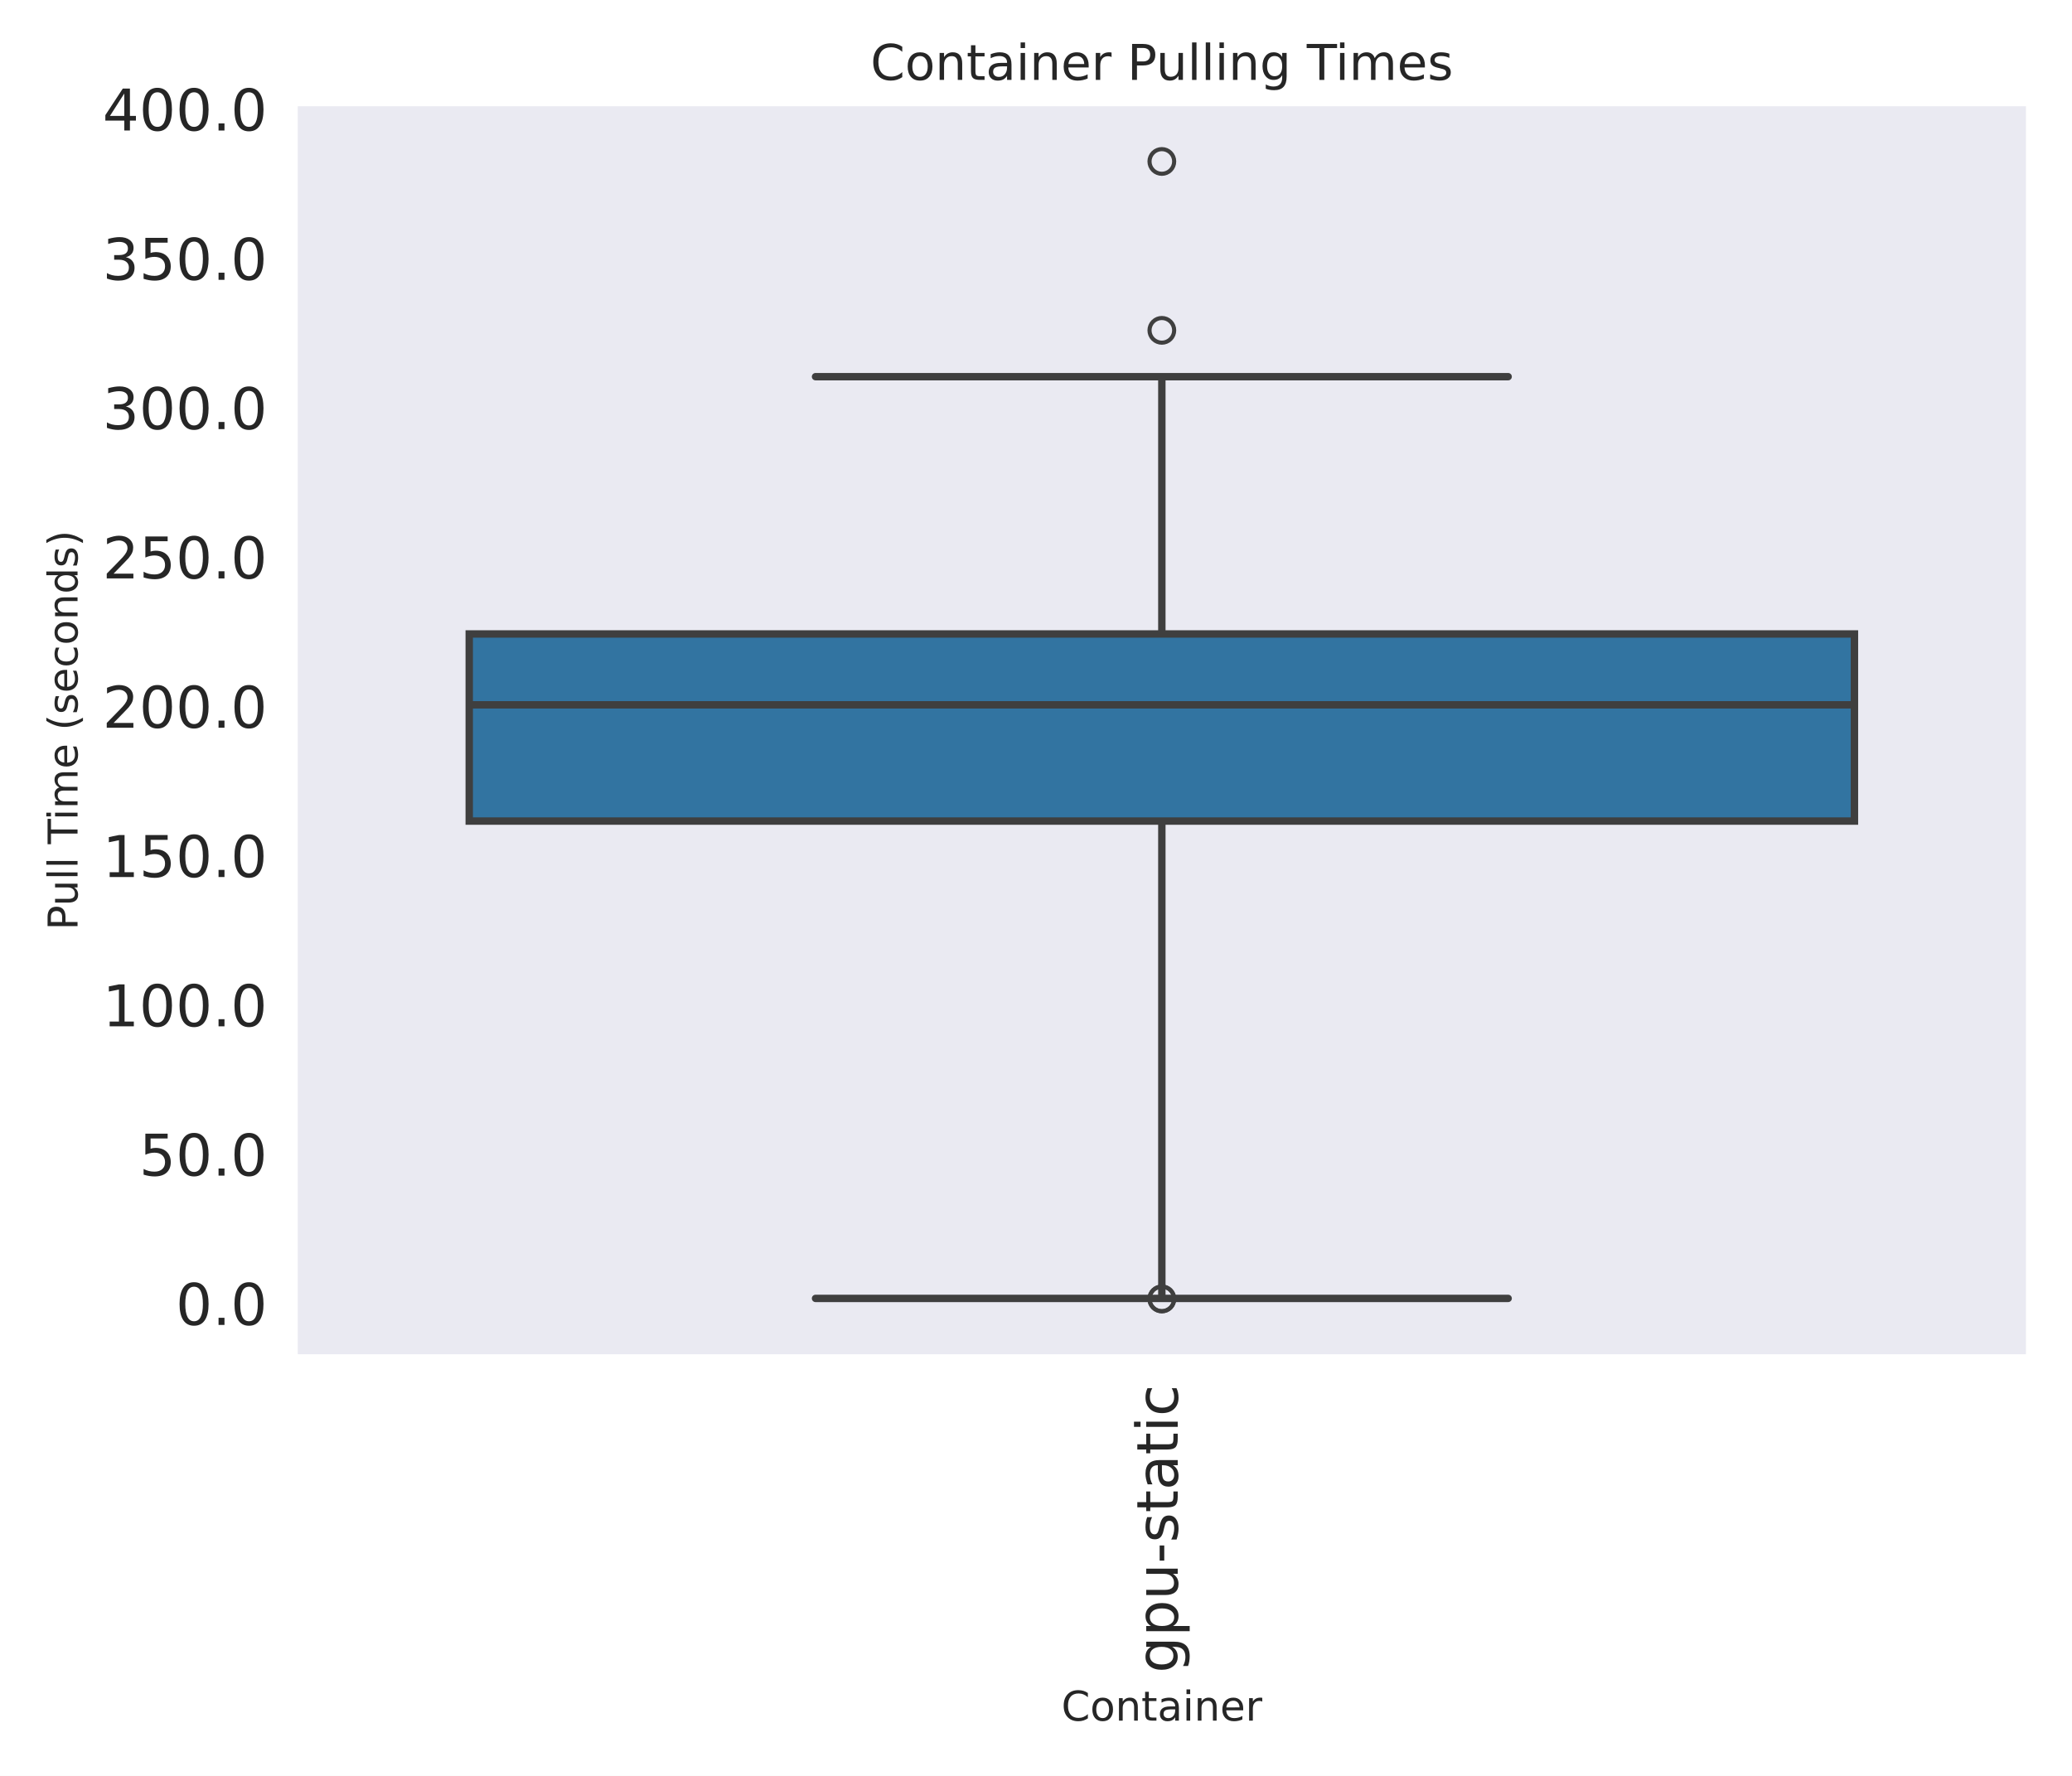
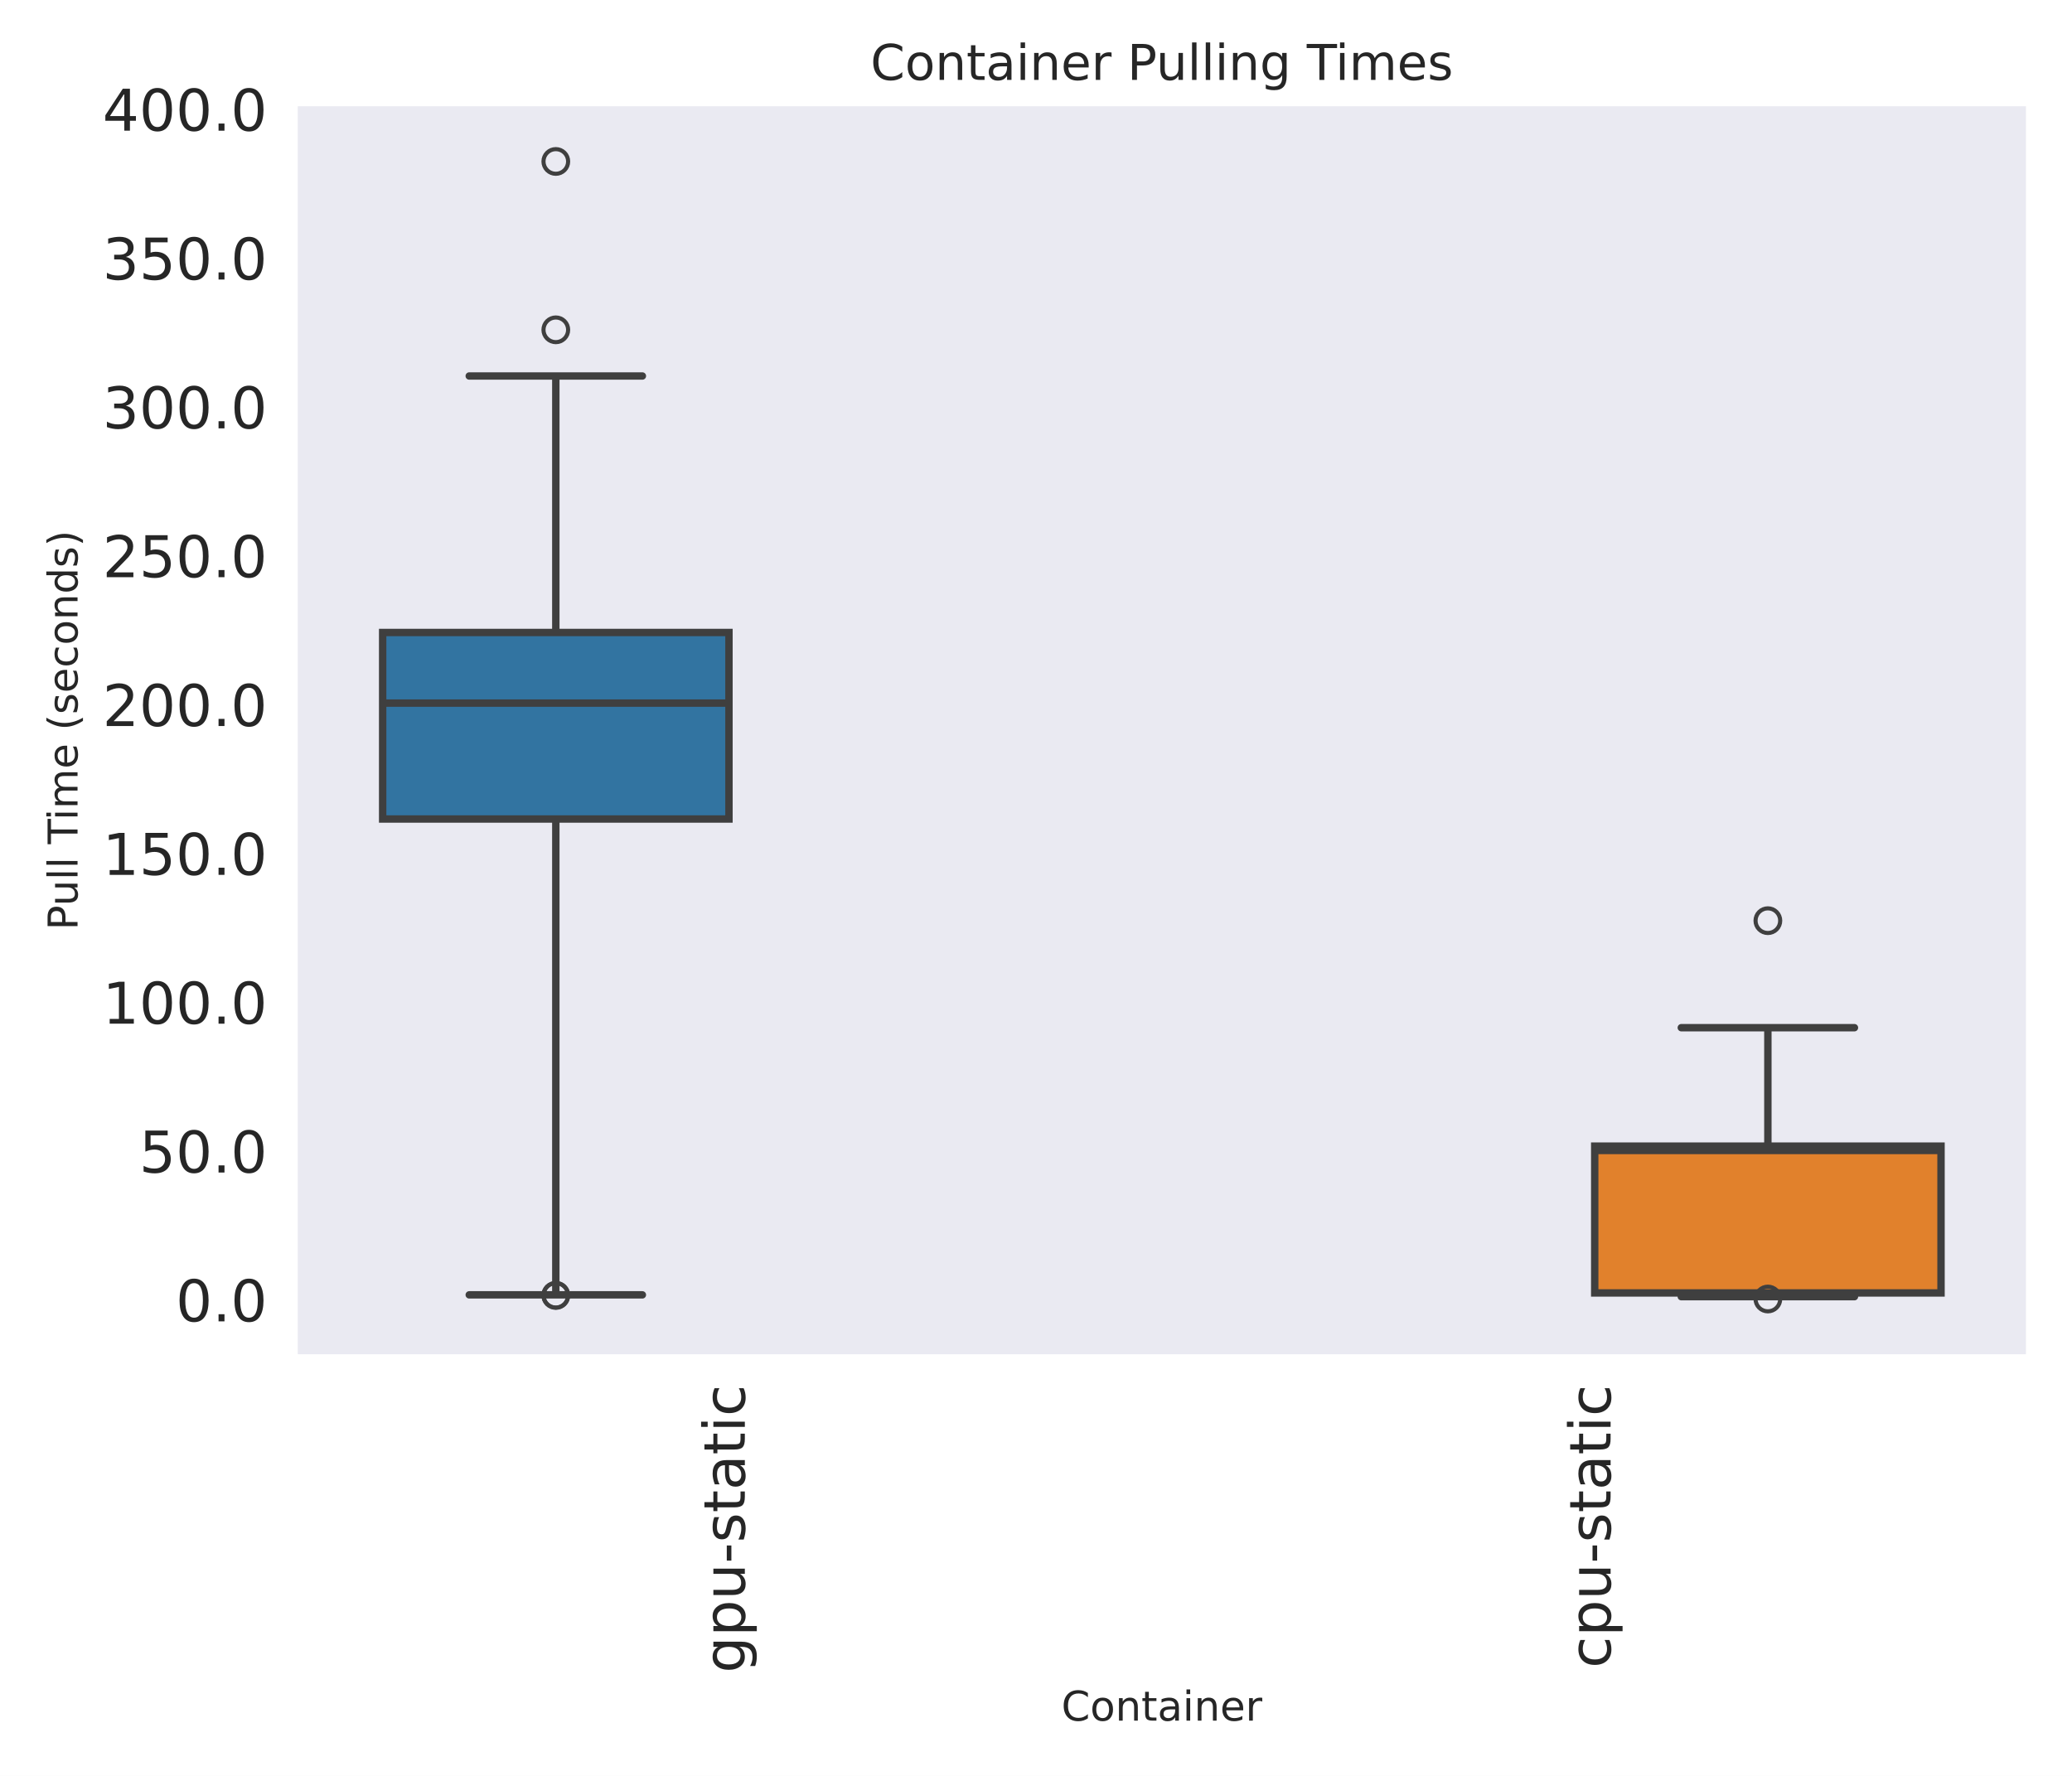
<svg xmlns="http://www.w3.org/2000/svg" xmlns:xlink="http://www.w3.org/1999/xlink" width="504pt" height="432pt" viewBox="0 0 504 432" version="1.1">
  <defs>
    <style type="text/css">*{stroke-linejoin: round; stroke-linecap: butt}</style>
  </defs>
  <g id="figure_1">
    <g id="patch_1">
      <path d="M 0 432  L 504 432  L 504 0  L 0 0  z " style="fill: #ffffff" />
    </g>
    <g id="axes_1">
      <g id="patch_2">
        <path d="M 72.02 329.83  L 493.2 329.83  L 493.2 25.44  L 72.02 25.44  z " style="fill: #eaeaf2" />
      </g>
      <g id="matplotlib.axis_1">
        <g id="xtick_1">
          <g id="text_1">
-             <g style="fill: #262626" transform="translate(286.4731 406.9656) rotate(-90) scale(0.14 -0.14)">
+             <g style="fill: #262626" transform="translate(181.1781 406.9656) rotate(-90) scale(0.14 -0.14)">
              <defs>
                <path id="DejaVuSans-67" d="M 2906 1791  Q 2906 2416 2648 2759  Q 2391 3103 1925 3103  Q 1463 3103 1205 2759  Q 947 2416 947 1791  Q 947 1169 1205 825  Q 1463 481 1925 481  Q 2391 481 2648 825  Q 2906 1169 2906 1791  z M 3481 434  Q 3481 -459 3084 -895  Q 2688 -1331 1869 -1331  Q 1566 -1331 1297 -1286  Q 1028 -1241 775 -1147  L 775 -588  Q 1028 -725 1275 -790  Q 1522 -856 1778 -856  Q 2344 -856 2625 -561  Q 2906 -266 2906 331  L 2906 616  Q 2728 306 2450 153  Q 2172 0 1784 0  Q 1141 0 747 490  Q 353 981 353 1791  Q 353 2603 747 3093  Q 1141 3584 1784 3584  Q 2172 3584 2450 3431  Q 2728 3278 2906 2969  L 2906 3500  L 3481 3500  L 3481 434  z " transform="scale(0.015625)" />
                <path id="DejaVuSans-70" d="M 1159 525  L 1159 -1331  L 581 -1331  L 581 3500  L 1159 3500  L 1159 2969  Q 1341 3281 1617 3432  Q 1894 3584 2278 3584  Q 2916 3584 3314 3078  Q 3713 2572 3713 1747  Q 3713 922 3314 415  Q 2916 -91 2278 -91  Q 1894 -91 1617 61  Q 1341 213 1159 525  z M 3116 1747  Q 3116 2381 2855 2742  Q 2594 3103 2138 3103  Q 1681 3103 1420 2742  Q 1159 2381 1159 1747  Q 1159 1113 1420 752  Q 1681 391 2138 391  Q 2594 391 2855 752  Q 3116 1113 3116 1747  z " transform="scale(0.015625)" />
                <path id="DejaVuSans-75" d="M 544 1381  L 544 3500  L 1119 3500  L 1119 1403  Q 1119 906 1312 657  Q 1506 409 1894 409  Q 2359 409 2629 706  Q 2900 1003 2900 1516  L 2900 3500  L 3475 3500  L 3475 0  L 2900 0  L 2900 538  Q 2691 219 2414 64  Q 2138 -91 1772 -91  Q 1169 -91 856 284  Q 544 659 544 1381  z M 1991 3584  L 1991 3584  z " transform="scale(0.015625)" />
                <path id="DejaVuSans-2d" d="M 313 2009  L 1997 2009  L 1997 1497  L 313 1497  L 313 2009  z " transform="scale(0.015625)" />
                <path id="DejaVuSans-73" d="M 2834 3397  L 2834 2853  Q 2591 2978 2328 3040  Q 2066 3103 1784 3103  Q 1356 3103 1142 2972  Q 928 2841 928 2578  Q 928 2378 1081 2264  Q 1234 2150 1697 2047  L 1894 2003  Q 2506 1872 2764 1633  Q 3022 1394 3022 966  Q 3022 478 2636 193  Q 2250 -91 1575 -91  Q 1294 -91 989 -36  Q 684 19 347 128  L 347 722  Q 666 556 975 473  Q 1284 391 1588 391  Q 1994 391 2212 530  Q 2431 669 2431 922  Q 2431 1156 2273 1281  Q 2116 1406 1581 1522  L 1381 1569  Q 847 1681 609 1914  Q 372 2147 372 2553  Q 372 3047 722 3315  Q 1072 3584 1716 3584  Q 2034 3584 2315 3537  Q 2597 3491 2834 3397  z " transform="scale(0.015625)" />
                <path id="DejaVuSans-74" d="M 1172 4494  L 1172 3500  L 2356 3500  L 2356 3053  L 1172 3053  L 1172 1153  Q 1172 725 1289 603  Q 1406 481 1766 481  L 2356 481  L 2356 0  L 1766 0  Q 1100 0 847 248  Q 594 497 594 1153  L 594 3053  L 172 3053  L 172 3500  L 594 3500  L 594 4494  L 1172 4494  z " transform="scale(0.015625)" />
                <path id="DejaVuSans-61" d="M 2194 1759  Q 1497 1759 1228 1600  Q 959 1441 959 1056  Q 959 750 1161 570  Q 1363 391 1709 391  Q 2188 391 2477 730  Q 2766 1069 2766 1631  L 2766 1759  L 2194 1759  z M 3341 1997  L 3341 0  L 2766 0  L 2766 531  Q 2569 213 2275 61  Q 1981 -91 1556 -91  Q 1019 -91 701 211  Q 384 513 384 1019  Q 384 1609 779 1909  Q 1175 2209 1959 2209  L 2766 2209  L 2766 2266  Q 2766 2663 2505 2880  Q 2244 3097 1772 3097  Q 1472 3097 1187 3025  Q 903 2953 641 2809  L 641 3341  Q 956 3463 1253 3523  Q 1550 3584 1831 3584  Q 2591 3584 2966 3190  Q 3341 2797 3341 1997  z " transform="scale(0.015625)" />
                <path id="DejaVuSans-69" d="M 603 3500  L 1178 3500  L 1178 0  L 603 0  L 603 3500  z M 603 4863  L 1178 4863  L 1178 4134  L 603 4134  L 603 4863  z " transform="scale(0.015625)" />
                <path id="DejaVuSans-63" d="M 3122 3366  L 3122 2828  Q 2878 2963 2633 3030  Q 2388 3097 2138 3097  Q 1578 3097 1268 2742  Q 959 2388 959 1747  Q 959 1106 1268 751  Q 1578 397 2138 397  Q 2388 397 2633 464  Q 2878 531 3122 666  L 3122 134  Q 2881 22 2623 -34  Q 2366 -91 2075 -91  Q 1284 -91 818 406  Q 353 903 353 1747  Q 353 2603 823 3093  Q 1294 3584 2113 3584  Q 2378 3584 2631 3529  Q 2884 3475 3122 3366  z " transform="scale(0.015625)" />
              </defs>
              <use xlink:href="#DejaVuSans-67" />
              <use xlink:href="#DejaVuSans-70" x="63.477" />
              <use xlink:href="#DejaVuSans-75" x="126.953" />
              <use xlink:href="#DejaVuSans-2d" x="190.332" />
              <use xlink:href="#DejaVuSans-73" x="226.416" />
              <use xlink:href="#DejaVuSans-74" x="278.516" />
              <use xlink:href="#DejaVuSans-61" x="317.725" />
              <use xlink:href="#DejaVuSans-74" x="379.004" />
              <use xlink:href="#DejaVuSans-69" x="418.213" />
              <use xlink:href="#DejaVuSans-63" x="445.996" />
            </g>
          </g>
        </g>
-         <g id="text_2">
+         <g id="xtick_2">
+           <g id="text_2">
+             <g style="fill: #262626" transform="translate(391.7681 405.7756) rotate(-90) scale(0.14 -0.14)">
+               <use xlink:href="#DejaVuSans-63" />
+               <use xlink:href="#DejaVuSans-70" x="54.98" />
+               <use xlink:href="#DejaVuSans-75" x="118.457" />
+               <use xlink:href="#DejaVuSans-2d" x="181.836" />
+               <use xlink:href="#DejaVuSans-73" x="217.92" />
+               <use xlink:href="#DejaVuSans-74" x="270.02" />
+               <use xlink:href="#DejaVuSans-61" x="309.229" />
+               <use xlink:href="#DejaVuSans-74" x="370.508" />
+               <use xlink:href="#DejaVuSans-69" x="409.717" />
+               <use xlink:href="#DejaVuSans-63" x="437.5" />
+             </g>
+           </g>
+         </g>
+         <g id="text_3">
          <g style="fill: #262626" transform="translate(258.1764 418.5641) scale(0.1 -0.1)">
            <defs>
              <path id="DejaVuSans-43" d="M 4122 4306  L 4122 3641  Q 3803 3938 3442 4084  Q 3081 4231 2675 4231  Q 1875 4231 1450 3742  Q 1025 3253 1025 2328  Q 1025 1406 1450 917  Q 1875 428 2675 428  Q 3081 428 3442 575  Q 3803 722 4122 1019  L 4122 359  Q 3791 134 3420 21  Q 3050 -91 2638 -91  Q 1578 -91 968 557  Q 359 1206 359 2328  Q 359 3453 968 4101  Q 1578 4750 2638 4750  Q 3056 4750 3426 4639  Q 3797 4528 4122 4306  z " transform="scale(0.015625)" />
              <path id="DejaVuSans-6f" d="M 1959 3097  Q 1497 3097 1228 2736  Q 959 2375 959 1747  Q 959 1119 1226 758  Q 1494 397 1959 397  Q 2419 397 2687 759  Q 2956 1122 2956 1747  Q 2956 2369 2687 2733  Q 2419 3097 1959 3097  z M 1959 3584  Q 2709 3584 3137 3096  Q 3566 2609 3566 1747  Q 3566 888 3137 398  Q 2709 -91 1959 -91  Q 1206 -91 779 398  Q 353 888 353 1747  Q 353 2609 779 3096  Q 1206 3584 1959 3584  z " transform="scale(0.015625)" />
              <path id="DejaVuSans-6e" d="M 3513 2113  L 3513 0  L 2938 0  L 2938 2094  Q 2938 2591 2744 2837  Q 2550 3084 2163 3084  Q 1697 3084 1428 2787  Q 1159 2491 1159 1978  L 1159 0  L 581 0  L 581 3500  L 1159 3500  L 1159 2956  Q 1366 3272 1645 3428  Q 1925 3584 2291 3584  Q 2894 3584 3203 3211  Q 3513 2838 3513 2113  z " transform="scale(0.015625)" />
              <path id="DejaVuSans-65" d="M 3597 1894  L 3597 1613  L 953 1613  Q 991 1019 1311 708  Q 1631 397 2203 397  Q 2534 397 2845 478  Q 3156 559 3463 722  L 3463 178  Q 3153 47 2828 -22  Q 2503 -91 2169 -91  Q 1331 -91 842 396  Q 353 884 353 1716  Q 353 2575 817 3079  Q 1281 3584 2069 3584  Q 2775 3584 3186 3129  Q 3597 2675 3597 1894  z M 3022 2063  Q 3016 2534 2758 2815  Q 2500 3097 2075 3097  Q 1594 3097 1305 2825  Q 1016 2553 972 2059  L 3022 2063  z " transform="scale(0.015625)" />
              <path id="DejaVuSans-72" d="M 2631 2963  Q 2534 3019 2420 3045  Q 2306 3072 2169 3072  Q 1681 3072 1420 2755  Q 1159 2438 1159 1844  L 1159 0  L 581 0  L 581 3500  L 1159 3500  L 1159 2956  Q 1341 3275 1631 3429  Q 1922 3584 2338 3584  Q 2397 3584 2469 3576  Q 2541 3569 2628 3553  L 2631 2963  z " transform="scale(0.015625)" />
            </defs>
            <use xlink:href="#DejaVuSans-43" />
            <use xlink:href="#DejaVuSans-6f" x="69.824" />
            <use xlink:href="#DejaVuSans-6e" x="131.006" />
            <use xlink:href="#DejaVuSans-74" x="194.385" />
            <use xlink:href="#DejaVuSans-61" x="233.594" />
            <use xlink:href="#DejaVuSans-69" x="294.873" />
            <use xlink:href="#DejaVuSans-6e" x="322.656" />
            <use xlink:href="#DejaVuSans-65" x="386.035" />
            <use xlink:href="#DejaVuSans-72" x="447.559" />
          </g>
        </g>
      </g>
      <g id="matplotlib.axis_2">
        <g id="ytick_1">
-           <g id="text_3">
-             <g style="fill: #262626" transform="translate(42.75563 322.3013) scale(0.14 -0.14)">
+           <g id="text_4">
+             <g style="fill: #262626" transform="translate(42.75563 321.4328) scale(0.14 -0.14)">
              <defs>
                <path id="DejaVuSans-30" d="M 2034 4250  Q 1547 4250 1301 3770  Q 1056 3291 1056 2328  Q 1056 1369 1301 889  Q 1547 409 2034 409  Q 2525 409 2770 889  Q 3016 1369 3016 2328  Q 3016 3291 2770 3770  Q 2525 4250 2034 4250  z M 2034 4750  Q 2819 4750 3233 4129  Q 3647 3509 3647 2328  Q 3647 1150 3233 529  Q 2819 -91 2034 -91  Q 1250 -91 836 529  Q 422 1150 422 2328  Q 422 3509 836 4129  Q 1250 4750 2034 4750  z " transform="scale(0.015625)" />
                <path id="DejaVuSans-2e" d="M 684 794  L 1344 794  L 1344 0  L 684 0  L 684 794  z " transform="scale(0.015625)" />
              </defs>
              <use xlink:href="#DejaVuSans-30" />
              <use xlink:href="#DejaVuSans-2e" x="63.623" />
              <use xlink:href="#DejaVuSans-30" x="95.41" />
            </g>
          </g>
        </g>
        <g id="ytick_2">
-           <g id="text_4">
-             <g style="fill: #262626" transform="translate(33.84813 285.9825) scale(0.14 -0.14)">
+           <g id="text_5">
+             <g style="fill: #262626" transform="translate(33.84813 285.2276) scale(0.14 -0.14)">
              <defs>
                <path id="DejaVuSans-35" d="M 691 4666  L 3169 4666  L 3169 4134  L 1269 4134  L 1269 2991  Q 1406 3038 1543 3061  Q 1681 3084 1819 3084  Q 2600 3084 3056 2656  Q 3513 2228 3513 1497  Q 3513 744 3044 326  Q 2575 -91 1722 -91  Q 1428 -91 1123 -41  Q 819 9 494 109  L 494 744  Q 775 591 1075 516  Q 1375 441 1709 441  Q 2250 441 2565 725  Q 2881 1009 2881 1497  Q 2881 1984 2565 2268  Q 2250 2553 1709 2553  Q 1456 2553 1204 2497  Q 953 2441 691 2322  L 691 4666  z " transform="scale(0.015625)" />
              </defs>
              <use xlink:href="#DejaVuSans-35" />
              <use xlink:href="#DejaVuSans-30" x="63.623" />
              <use xlink:href="#DejaVuSans-2e" x="127.246" />
              <use xlink:href="#DejaVuSans-30" x="159.033" />
            </g>
          </g>
        </g>
        <g id="ytick_3">
-           <g id="text_5">
-             <g style="fill: #262626" transform="translate(24.94063 249.6637) scale(0.14 -0.14)">
+           <g id="text_6">
+             <g style="fill: #262626" transform="translate(24.94063 249.0224) scale(0.14 -0.14)">
              <defs>
                <path id="DejaVuSans-31" d="M 794 531  L 1825 531  L 1825 4091  L 703 3866  L 703 4441  L 1819 4666  L 2450 4666  L 2450 531  L 3481 531  L 3481 0  L 794 0  L 794 531  z " transform="scale(0.015625)" />
              </defs>
              <use xlink:href="#DejaVuSans-31" />
              <use xlink:href="#DejaVuSans-30" x="63.623" />
              <use xlink:href="#DejaVuSans-30" x="127.246" />
              <use xlink:href="#DejaVuSans-2e" x="190.869" />
              <use xlink:href="#DejaVuSans-30" x="222.656" />
            </g>
          </g>
        </g>
        <g id="ytick_4">
-           <g id="text_6">
-             <g style="fill: #262626" transform="translate(24.94063 213.3449) scale(0.14 -0.14)">
+           <g id="text_7">
+             <g style="fill: #262626" transform="translate(24.94063 212.8172) scale(0.14 -0.14)">
              <use xlink:href="#DejaVuSans-31" />
              <use xlink:href="#DejaVuSans-35" x="63.623" />
              <use xlink:href="#DejaVuSans-30" x="127.246" />
              <use xlink:href="#DejaVuSans-2e" x="190.869" />
              <use xlink:href="#DejaVuSans-30" x="222.656" />
            </g>
          </g>
        </g>
        <g id="ytick_5">
-           <g id="text_7">
-             <g style="fill: #262626" transform="translate(24.94063 177.0261) scale(0.14 -0.14)">
+           <g id="text_8">
+             <g style="fill: #262626" transform="translate(24.94063 176.612) scale(0.14 -0.14)">
              <defs>
                <path id="DejaVuSans-32" d="M 1228 531  L 3431 531  L 3431 0  L 469 0  L 469 531  Q 828 903 1448 1529  Q 2069 2156 2228 2338  Q 2531 2678 2651 2914  Q 2772 3150 2772 3378  Q 2772 3750 2511 3984  Q 2250 4219 1831 4219  Q 1534 4219 1204 4116  Q 875 4013 500 3803  L 500 4441  Q 881 4594 1212 4672  Q 1544 4750 1819 4750  Q 2544 4750 2975 4387  Q 3406 4025 3406 3419  Q 3406 3131 3298 2873  Q 3191 2616 2906 2266  Q 2828 2175 2409 1742  Q 1991 1309 1228 531  z " transform="scale(0.015625)" />
              </defs>
              <use xlink:href="#DejaVuSans-32" />
              <use xlink:href="#DejaVuSans-30" x="63.623" />
              <use xlink:href="#DejaVuSans-30" x="127.246" />
              <use xlink:href="#DejaVuSans-2e" x="190.869" />
              <use xlink:href="#DejaVuSans-30" x="222.656" />
            </g>
          </g>
        </g>
        <g id="ytick_6">
-           <g id="text_8">
-             <g style="fill: #262626" transform="translate(24.94063 140.7073) scale(0.14 -0.14)">
+           <g id="text_9">
+             <g style="fill: #262626" transform="translate(24.94063 140.4067) scale(0.14 -0.14)">
              <use xlink:href="#DejaVuSans-32" />
              <use xlink:href="#DejaVuSans-35" x="63.623" />
              <use xlink:href="#DejaVuSans-30" x="127.246" />
              <use xlink:href="#DejaVuSans-2e" x="190.869" />
              <use xlink:href="#DejaVuSans-30" x="222.656" />
            </g>
          </g>
        </g>
        <g id="ytick_7">
-           <g id="text_9">
-             <g style="fill: #262626" transform="translate(24.94063 104.3885) scale(0.14 -0.14)">
+           <g id="text_10">
+             <g style="fill: #262626" transform="translate(24.94063 104.2015) scale(0.14 -0.14)">
              <defs>
                <path id="DejaVuSans-33" d="M 2597 2516  Q 3050 2419 3304 2112  Q 3559 1806 3559 1356  Q 3559 666 3084 287  Q 2609 -91 1734 -91  Q 1441 -91 1130 -33  Q 819 25 488 141  L 488 750  Q 750 597 1062 519  Q 1375 441 1716 441  Q 2309 441 2620 675  Q 2931 909 2931 1356  Q 2931 1769 2642 2001  Q 2353 2234 1838 2234  L 1294 2234  L 1294 2753  L 1863 2753  Q 2328 2753 2575 2939  Q 2822 3125 2822 3475  Q 2822 3834 2567 4026  Q 2313 4219 1838 4219  Q 1578 4219 1281 4162  Q 984 4106 628 3988  L 628 4550  Q 988 4650 1302 4700  Q 1616 4750 1894 4750  Q 2613 4750 3031 4423  Q 3450 4097 3450 3541  Q 3450 3153 3228 2886  Q 3006 2619 2597 2516  z " transform="scale(0.015625)" />
              </defs>
              <use xlink:href="#DejaVuSans-33" />
              <use xlink:href="#DejaVuSans-30" x="63.623" />
              <use xlink:href="#DejaVuSans-30" x="127.246" />
              <use xlink:href="#DejaVuSans-2e" x="190.869" />
              <use xlink:href="#DejaVuSans-30" x="222.656" />
            </g>
          </g>
        </g>
        <g id="ytick_8">
-           <g id="text_10">
-             <g style="fill: #262626" transform="translate(24.94063 68.06971) scale(0.14 -0.14)">
+           <g id="text_11">
+             <g style="fill: #262626" transform="translate(24.94063 67.9963) scale(0.14 -0.14)">
              <use xlink:href="#DejaVuSans-33" />
              <use xlink:href="#DejaVuSans-35" x="63.623" />
              <use xlink:href="#DejaVuSans-30" x="127.246" />
              <use xlink:href="#DejaVuSans-2e" x="190.869" />
              <use xlink:href="#DejaVuSans-30" x="222.656" />
            </g>
          </g>
        </g>
        <g id="ytick_9">
-           <g id="text_11">
-             <g style="fill: #262626" transform="translate(24.94063 31.75091) scale(0.14 -0.14)">
+           <g id="text_12">
+             <g style="fill: #262626" transform="translate(24.94063 31.79108) scale(0.14 -0.14)">
              <defs>
                <path id="DejaVuSans-34" d="M 2419 4116  L 825 1625  L 2419 1625  L 2419 4116  z M 2253 4666  L 3047 4666  L 3047 1625  L 3713 1625  L 3713 1100  L 3047 1100  L 3047 0  L 2419 0  L 2419 1100  L 313 1100  L 313 1709  L 2253 4666  z " transform="scale(0.015625)" />
              </defs>
              <use xlink:href="#DejaVuSans-34" />
              <use xlink:href="#DejaVuSans-30" x="63.623" />
              <use xlink:href="#DejaVuSans-30" x="127.246" />
              <use xlink:href="#DejaVuSans-2e" x="190.869" />
              <use xlink:href="#DejaVuSans-30" x="222.656" />
            </g>
          </g>
        </g>
-         <g id="text_12">
+         <g id="text_13">
          <g style="fill: #262626" transform="translate(18.86094 226.26) rotate(-90) scale(0.1 -0.1)">
            <defs>
              <path id="DejaVuSans-50" d="M 1259 4147  L 1259 2394  L 2053 2394  Q 2494 2394 2734 2622  Q 2975 2850 2975 3272  Q 2975 3691 2734 3919  Q 2494 4147 2053 4147  L 1259 4147  z M 628 4666  L 2053 4666  Q 2838 4666 3239 4311  Q 3641 3956 3641 3272  Q 3641 2581 3239 2228  Q 2838 1875 2053 1875  L 1259 1875  L 1259 0  L 628 0  L 628 4666  z " transform="scale(0.015625)" />
              <path id="DejaVuSans-6c" d="M 603 4863  L 1178 4863  L 1178 0  L 603 0  L 603 4863  z " transform="scale(0.015625)" />
              <path id="DejaVuSans-20" transform="scale(0.015625)" />
              <path id="DejaVuSans-54" d="M -19 4666  L 3928 4666  L 3928 4134  L 2272 4134  L 2272 0  L 1638 0  L 1638 4134  L -19 4134  L -19 4666  z " transform="scale(0.015625)" />
              <path id="DejaVuSans-6d" d="M 3328 2828  Q 3544 3216 3844 3400  Q 4144 3584 4550 3584  Q 5097 3584 5394 3201  Q 5691 2819 5691 2113  L 5691 0  L 5113 0  L 5113 2094  Q 5113 2597 4934 2840  Q 4756 3084 4391 3084  Q 3944 3084 3684 2787  Q 3425 2491 3425 1978  L 3425 0  L 2847 0  L 2847 2094  Q 2847 2600 2669 2842  Q 2491 3084 2119 3084  Q 1678 3084 1418 2786  Q 1159 2488 1159 1978  L 1159 0  L 581 0  L 581 3500  L 1159 3500  L 1159 2956  Q 1356 3278 1631 3431  Q 1906 3584 2284 3584  Q 2666 3584 2933 3390  Q 3200 3197 3328 2828  z " transform="scale(0.015625)" />
              <path id="DejaVuSans-28" d="M 1984 4856  Q 1566 4138 1362 3434  Q 1159 2731 1159 2009  Q 1159 1288 1364 580  Q 1569 -128 1984 -844  L 1484 -844  Q 1016 -109 783 600  Q 550 1309 550 2009  Q 550 2706 781 3412  Q 1013 4119 1484 4856  L 1984 4856  z " transform="scale(0.015625)" />
              <path id="DejaVuSans-64" d="M 2906 2969  L 2906 4863  L 3481 4863  L 3481 0  L 2906 0  L 2906 525  Q 2725 213 2448 61  Q 2172 -91 1784 -91  Q 1150 -91 751 415  Q 353 922 353 1747  Q 353 2572 751 3078  Q 1150 3584 1784 3584  Q 2172 3584 2448 3432  Q 2725 3281 2906 2969  z M 947 1747  Q 947 1113 1208 752  Q 1469 391 1925 391  Q 2381 391 2643 752  Q 2906 1113 2906 1747  Q 2906 2381 2643 2742  Q 2381 3103 1925 3103  Q 1469 3103 1208 2742  Q 947 2381 947 1747  z " transform="scale(0.015625)" />
              <path id="DejaVuSans-29" d="M 513 4856  L 1013 4856  Q 1481 4119 1714 3412  Q 1947 2706 1947 2009  Q 1947 1309 1714 600  Q 1481 -109 1013 -844  L 513 -844  Q 928 -128 1133 580  Q 1338 1288 1338 2009  Q 1338 2731 1133 3434  Q 928 4138 513 4856  z " transform="scale(0.015625)" />
            </defs>
            <use xlink:href="#DejaVuSans-50" />
            <use xlink:href="#DejaVuSans-75" x="58.553" />
            <use xlink:href="#DejaVuSans-6c" x="121.932" />
            <use xlink:href="#DejaVuSans-6c" x="149.715" />
            <use xlink:href="#DejaVuSans-20" x="177.498" />
            <use xlink:href="#DejaVuSans-54" x="209.285" />
            <use xlink:href="#DejaVuSans-69" x="267.244" />
            <use xlink:href="#DejaVuSans-6d" x="295.027" />
            <use xlink:href="#DejaVuSans-65" x="392.439" />
            <use xlink:href="#DejaVuSans-20" x="453.963" />
            <use xlink:href="#DejaVuSans-28" x="485.75" />
            <use xlink:href="#DejaVuSans-73" x="524.764" />
            <use xlink:href="#DejaVuSans-65" x="576.863" />
            <use xlink:href="#DejaVuSans-63" x="638.387" />
            <use xlink:href="#DejaVuSans-6f" x="693.367" />
            <use xlink:href="#DejaVuSans-6e" x="754.549" />
            <use xlink:href="#DejaVuSans-64" x="817.928" />
            <use xlink:href="#DejaVuSans-73" x="881.404" />
            <use xlink:href="#DejaVuSans-29" x="933.504" />
          </g>
        </g>
      </g>
      <g id="patch_3">
-         <path d="M 114.138 199.735  L 451.082 199.735  L 451.082 154.218  L 114.138 154.218  L 114.138 199.735  z " clip-path="url(#p1473955b0a)" style="fill: #3274a1; stroke: #3f3f3f; stroke-width: 1.8; stroke-linejoin: miter" />
+         <path d="M 93.079 199.233  L 177.315 199.233  L 177.315 153.859  L 93.079 153.859  L 93.079 199.233  z " clip-path="url(#p219b07fef0)" style="fill: #3274a1; stroke: #3f3f3f; stroke-width: 1.8; stroke-linejoin: miter" />
      </g>
      <g id="line2d_1">
-         <path d="M 282.61 199.735  L 282.61 315.85  " clip-path="url(#p1473955b0a)" style="fill: none; stroke: #3f3f3f; stroke-width: 1.8" />
+         <path d="M 135.197 199.233  L 135.197 314.986  " clip-path="url(#p219b07fef0)" style="fill: none; stroke: #3f3f3f; stroke-width: 1.8" />
      </g>
      <g id="line2d_2">
-         <path d="M 282.61 154.218  L 282.61 91.629  " clip-path="url(#p1473955b0a)" style="fill: none; stroke: #3f3f3f; stroke-width: 1.8" />
+         <path d="M 135.197 153.859  L 135.197 91.466  " clip-path="url(#p219b07fef0)" style="fill: none; stroke: #3f3f3f; stroke-width: 1.8" />
      </g>
      <g id="line2d_3">
-         <path d="M 198.374 315.85  L 366.846 315.85  " clip-path="url(#p1473955b0a)" style="fill: none; stroke: #3f3f3f; stroke-width: 1.8; stroke-linecap: round" />
+         <path d="M 114.138 314.986  L 156.256 314.986  " clip-path="url(#p219b07fef0)" style="fill: none; stroke: #3f3f3f; stroke-width: 1.8; stroke-linecap: round" />
      </g>
      <g id="line2d_4">
-         <path d="M 198.374 91.629  L 366.846 91.629  " clip-path="url(#p1473955b0a)" style="fill: none; stroke: #3f3f3f; stroke-width: 1.8; stroke-linecap: round" />
+         <path d="M 114.138 91.466  L 156.256 91.466  " clip-path="url(#p219b07fef0)" style="fill: none; stroke: #3f3f3f; stroke-width: 1.8; stroke-linecap: round" />
      </g>
      <g id="line2d_5">
        <defs>
-           <path id="m3ed685a644" d="M 0 3  C 0.796 3 1.559 2.684 2.121 2.121  C 2.684 1.559 3 0.796 3 0  C 3 -0.796 2.684 -1.559 2.121 -2.121  C 1.559 -2.684 0.796 -3 0 -3  C -0.796 -3 -1.559 -2.684 -2.121 -2.121  C -2.684 -1.559 -3 -0.796 -3 0  C -3 0.796 -2.684 1.559 -2.121 2.121  C -1.559 2.684 -0.796 3 0 3  z " style="stroke: #3f3f3f" />
+           <path id="m650d579986" d="M 0 3  C 0.796 3 1.559 2.684 2.121 2.121  C 2.684 1.559 3 0.796 3 0  C 3 -0.796 2.684 -1.559 2.121 -2.121  C 1.559 -2.684 0.796 -3 0 -3  C -0.796 -3 -1.559 -2.684 -2.121 -2.121  C -2.684 -1.559 -3 -0.796 -3 0  C -3 0.796 -2.684 1.559 -2.121 2.121  C -1.559 2.684 -0.796 3 0 3  z " style="stroke: #3f3f3f" />
        </defs>
-         <g clip-path="url(#p1473955b0a)">
-           <use xlink:href="#m3ed685a644" x="282.61" y="315.994" style="fill-opacity: 0; stroke: #3f3f3f" />
-           <use xlink:href="#m3ed685a644" x="282.61" y="315.948" style="fill-opacity: 0; stroke: #3f3f3f" />
-           <use xlink:href="#m3ed685a644" x="282.61" y="39.276" style="fill-opacity: 0; stroke: #3f3f3f" />
-           <use xlink:href="#m3ed685a644" x="282.61" y="80.359" style="fill-opacity: 0; stroke: #3f3f3f" />
-         </g>
+         <g clip-path="url(#p219b07fef0)">
+           <use xlink:href="#m650d579986" x="135.197" y="315.129" style="fill-opacity: 0; stroke: #3f3f3f" />
+           <use xlink:href="#m650d579986" x="135.197" y="315.083" style="fill-opacity: 0; stroke: #3f3f3f" />
+           <use xlink:href="#m650d579986" x="135.197" y="39.276" style="fill-opacity: 0; stroke: #3f3f3f" />
+           <use xlink:href="#m650d579986" x="135.197" y="80.231" style="fill-opacity: 0; stroke: #3f3f3f" />
+         </g>
+       </g>
+       <g id="patch_4">
+         <path d="M 387.905 314.521  L 472.141 314.521  L 472.141 278.805  L 387.905 278.805  L 387.905 314.521  z " clip-path="url(#p219b07fef0)" style="fill: #e1812c; stroke: #3f3f3f; stroke-width: 1.8; stroke-linejoin: miter" />
      </g>
      <g id="line2d_6">
-         <path d="M 114.138 171.455  L 451.082 171.455  " clip-path="url(#p1473955b0a)" style="fill: none; stroke: #3f3f3f; stroke-width: 1.8" />
-       </g>
-       <g id="patch_4">
+         <path d="M 430.023 314.521  L 430.023 315.427  " clip-path="url(#p219b07fef0)" style="fill: none; stroke: #3f3f3f; stroke-width: 1.8" />
+       </g>
+       <g id="line2d_7">
+         <path d="M 430.023 278.805  L 430.023 249.996  " clip-path="url(#p219b07fef0)" style="fill: none; stroke: #3f3f3f; stroke-width: 1.8" />
+       </g>
+       <g id="line2d_8">
+         <path d="M 408.964 315.427  L 451.082 315.427  " clip-path="url(#p219b07fef0)" style="fill: none; stroke: #3f3f3f; stroke-width: 1.8; stroke-linecap: round" />
+       </g>
+       <g id="line2d_9">
+         <path d="M 408.964 249.996  L 451.082 249.996  " clip-path="url(#p219b07fef0)" style="fill: none; stroke: #3f3f3f; stroke-width: 1.8; stroke-linecap: round" />
+       </g>
+       <g id="line2d_10">
+         <g clip-path="url(#p219b07fef0)">
+           <use xlink:href="#m650d579986" x="430.023" y="315.994" style="fill-opacity: 0; stroke: #3f3f3f" />
+           <use xlink:href="#m650d579986" x="430.023" y="223.963" style="fill-opacity: 0; stroke: #3f3f3f" />
+         </g>
+       </g>
+       <g id="line2d_11">
+         <path d="M 93.079 171.042  L 177.315 171.042  " clip-path="url(#p219b07fef0)" style="fill: none; stroke: #3f3f3f; stroke-width: 1.8" />
+       </g>
+       <g id="line2d_12">
+         <path d="M 387.905 279.859  L 472.141 279.859  " clip-path="url(#p219b07fef0)" style="fill: none; stroke: #3f3f3f; stroke-width: 1.8" />
+       </g>
+       <g id="patch_5">
        <path d="M 72.02 329.83  L 72.02 25.44  " style="fill: none; stroke: #ffffff; stroke-width: 0.8; stroke-linejoin: miter; stroke-linecap: square" />
      </g>
-       <g id="patch_5">
+       <g id="patch_6">
        <path d="M 493.2 329.83  L 493.2 25.44  " style="fill: none; stroke: #ffffff; stroke-width: 0.8; stroke-linejoin: miter; stroke-linecap: square" />
      </g>
-       <g id="patch_6">
+       <g id="patch_7">
        <path d="M 72.02 329.83  L 493.2 329.83  " style="fill: none; stroke: #ffffff; stroke-width: 0.8; stroke-linejoin: miter; stroke-linecap: square" />
      </g>
-       <g id="patch_7">
+       <g id="patch_8">
        <path d="M 72.02 25.44  L 493.2 25.44  " style="fill: none; stroke: #ffffff; stroke-width: 0.8; stroke-linejoin: miter; stroke-linecap: square" />
      </g>
-       <g id="text_13">
+       <g id="text_14">
        <g style="fill: #262626" transform="translate(211.7425 19.44) scale(0.12 -0.12)">
          <use xlink:href="#DejaVuSans-43" />
          <use xlink:href="#DejaVuSans-6f" x="69.824" />
          <use xlink:href="#DejaVuSans-6e" x="131.006" />
          <use xlink:href="#DejaVuSans-74" x="194.385" />
          <use xlink:href="#DejaVuSans-61" x="233.594" />
          <use xlink:href="#DejaVuSans-69" x="294.873" />
          <use xlink:href="#DejaVuSans-6e" x="322.656" />
          <use xlink:href="#DejaVuSans-65" x="386.035" />
          <use xlink:href="#DejaVuSans-72" x="447.559" />
          <use xlink:href="#DejaVuSans-20" x="488.672" />
          <use xlink:href="#DejaVuSans-50" x="520.459" />
          <use xlink:href="#DejaVuSans-75" x="579.012" />
          <use xlink:href="#DejaVuSans-6c" x="642.391" />
          <use xlink:href="#DejaVuSans-6c" x="670.174" />
          <use xlink:href="#DejaVuSans-69" x="697.957" />
          <use xlink:href="#DejaVuSans-6e" x="725.74" />
          <use xlink:href="#DejaVuSans-67" x="789.119" />
          <use xlink:href="#DejaVuSans-20" x="852.596" />
          <use xlink:href="#DejaVuSans-54" x="884.383" />
          <use xlink:href="#DejaVuSans-69" x="942.342" />
          <use xlink:href="#DejaVuSans-6d" x="970.125" />
          <use xlink:href="#DejaVuSans-65" x="1067.537" />
          <use xlink:href="#DejaVuSans-73" x="1129.061" />
        </g>
      </g>
    </g>
  </g>
  <defs>
-     <clipPath id="p1473955b0a">
+     <clipPath id="p219b07fef0">
      <rect x="72.02" y="25.44" width="421.18" height="304.39" />
    </clipPath>
  </defs>
</svg>
